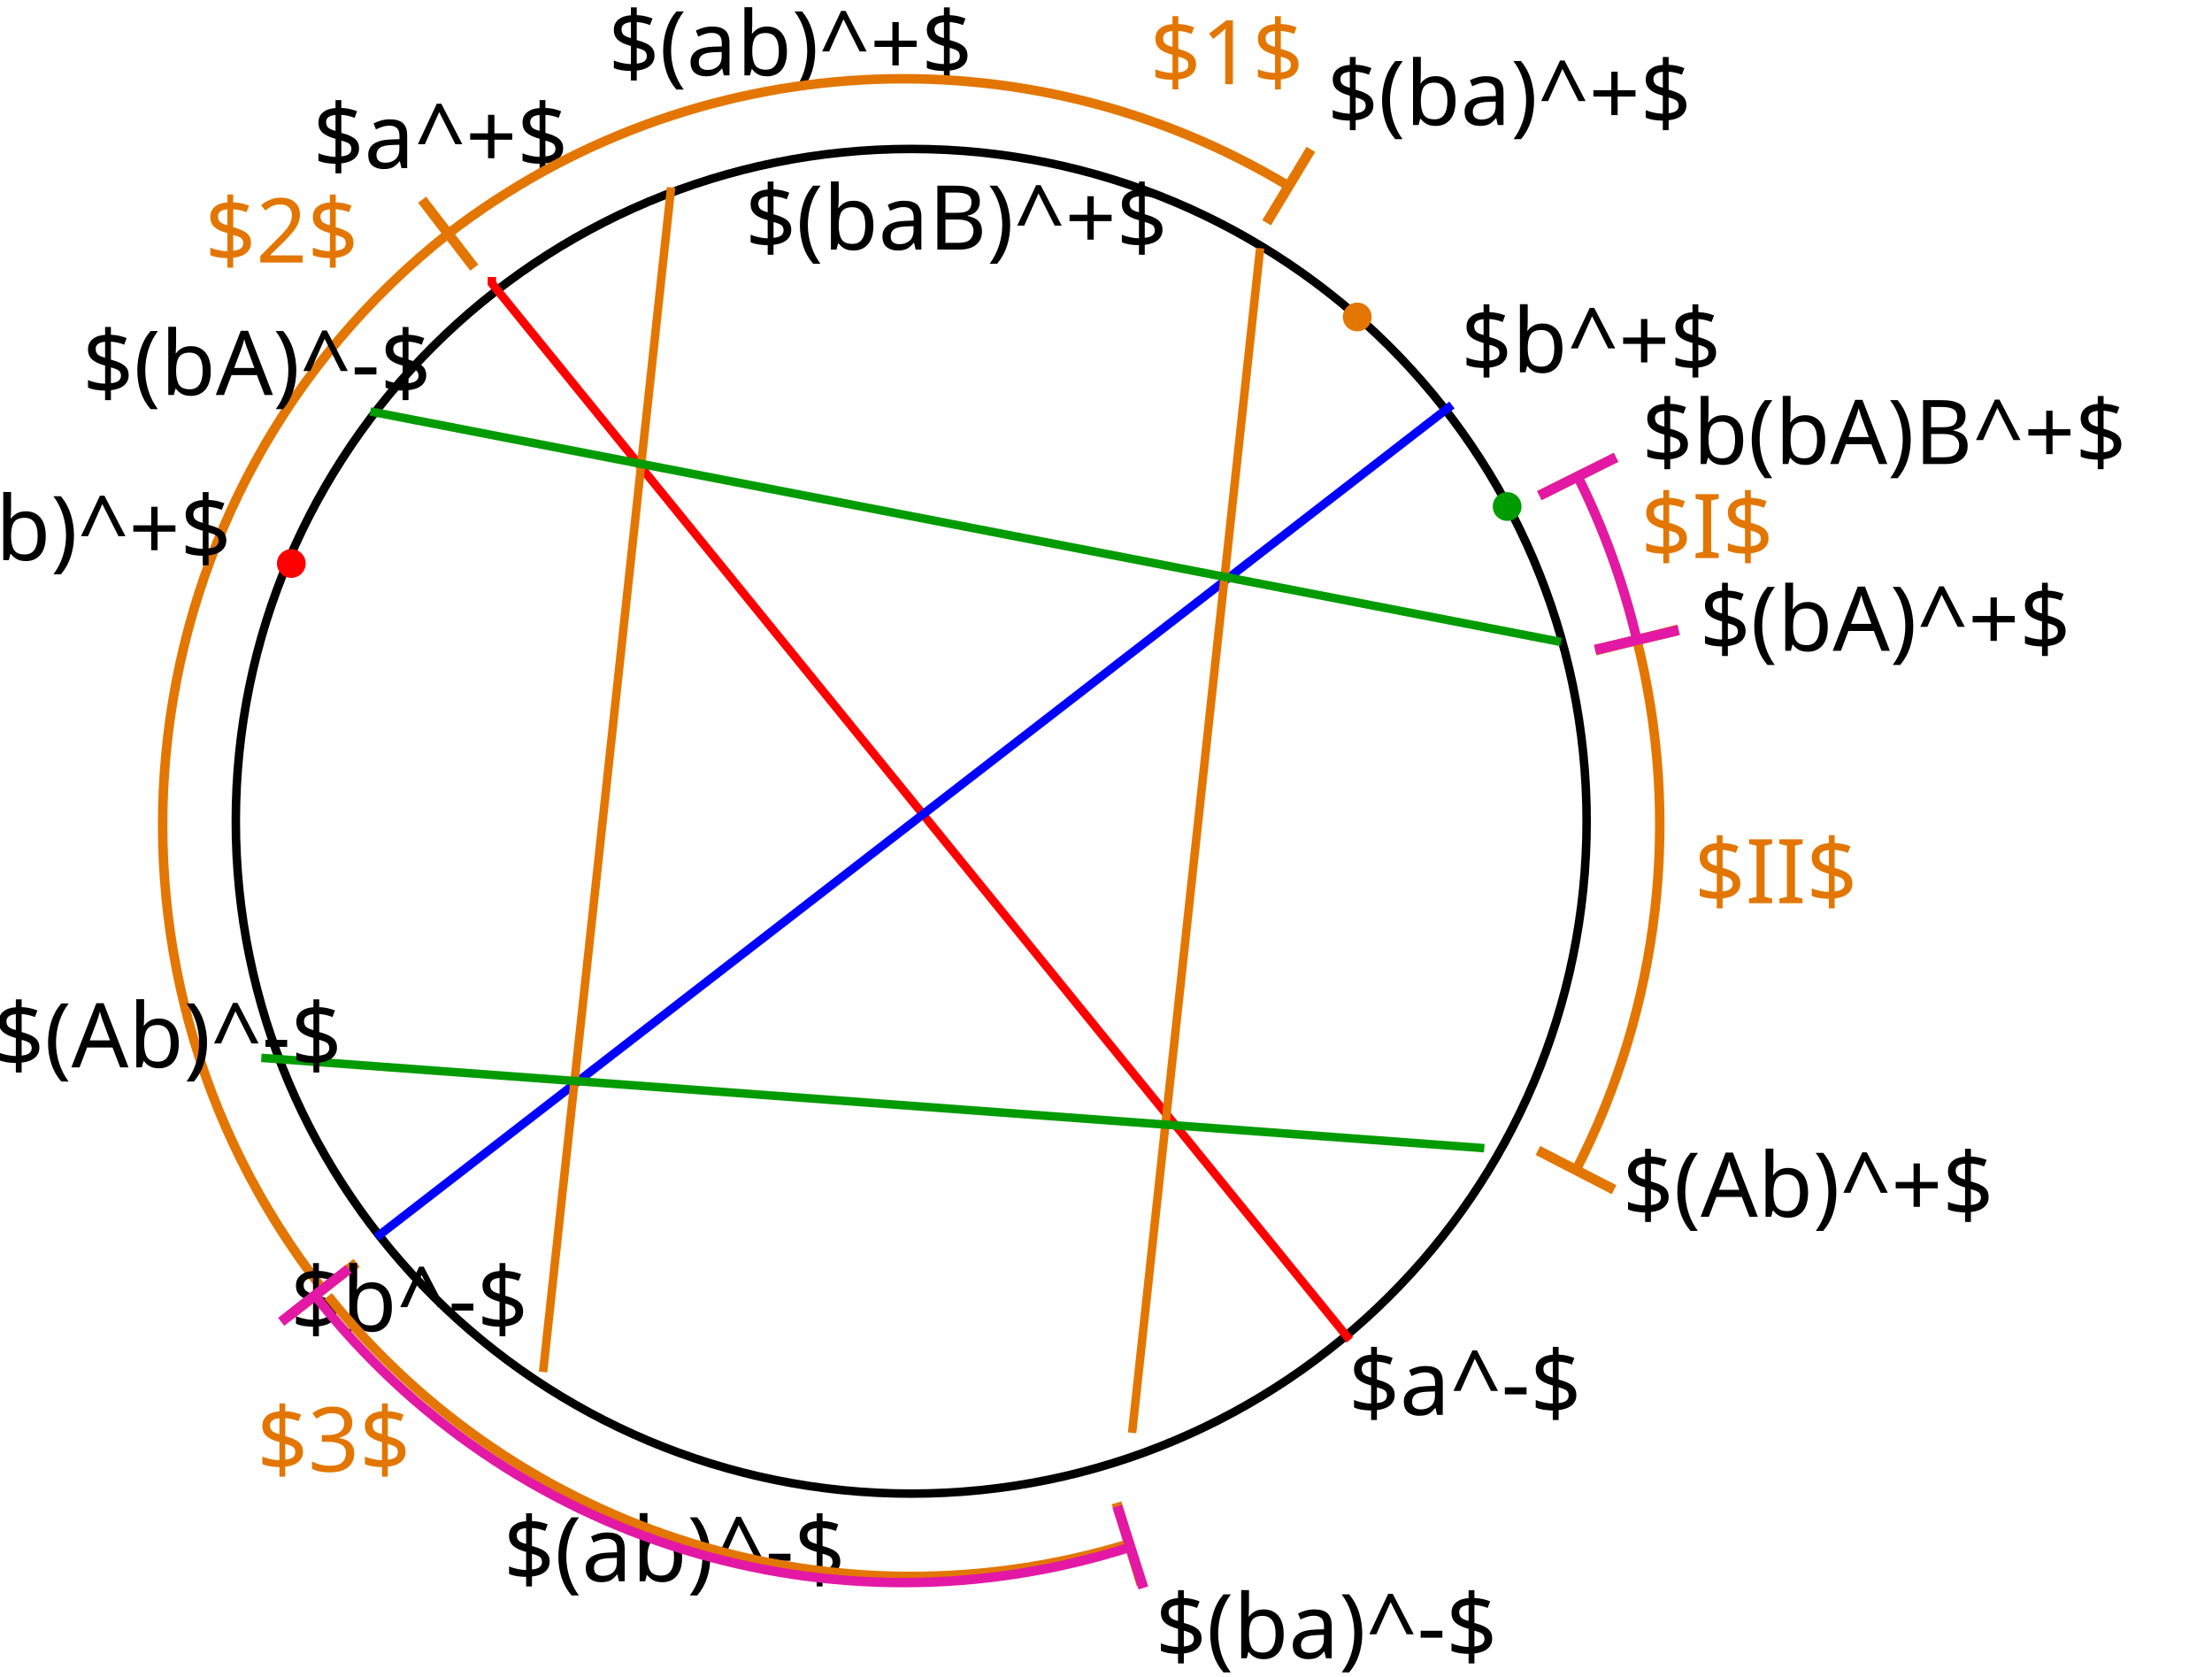
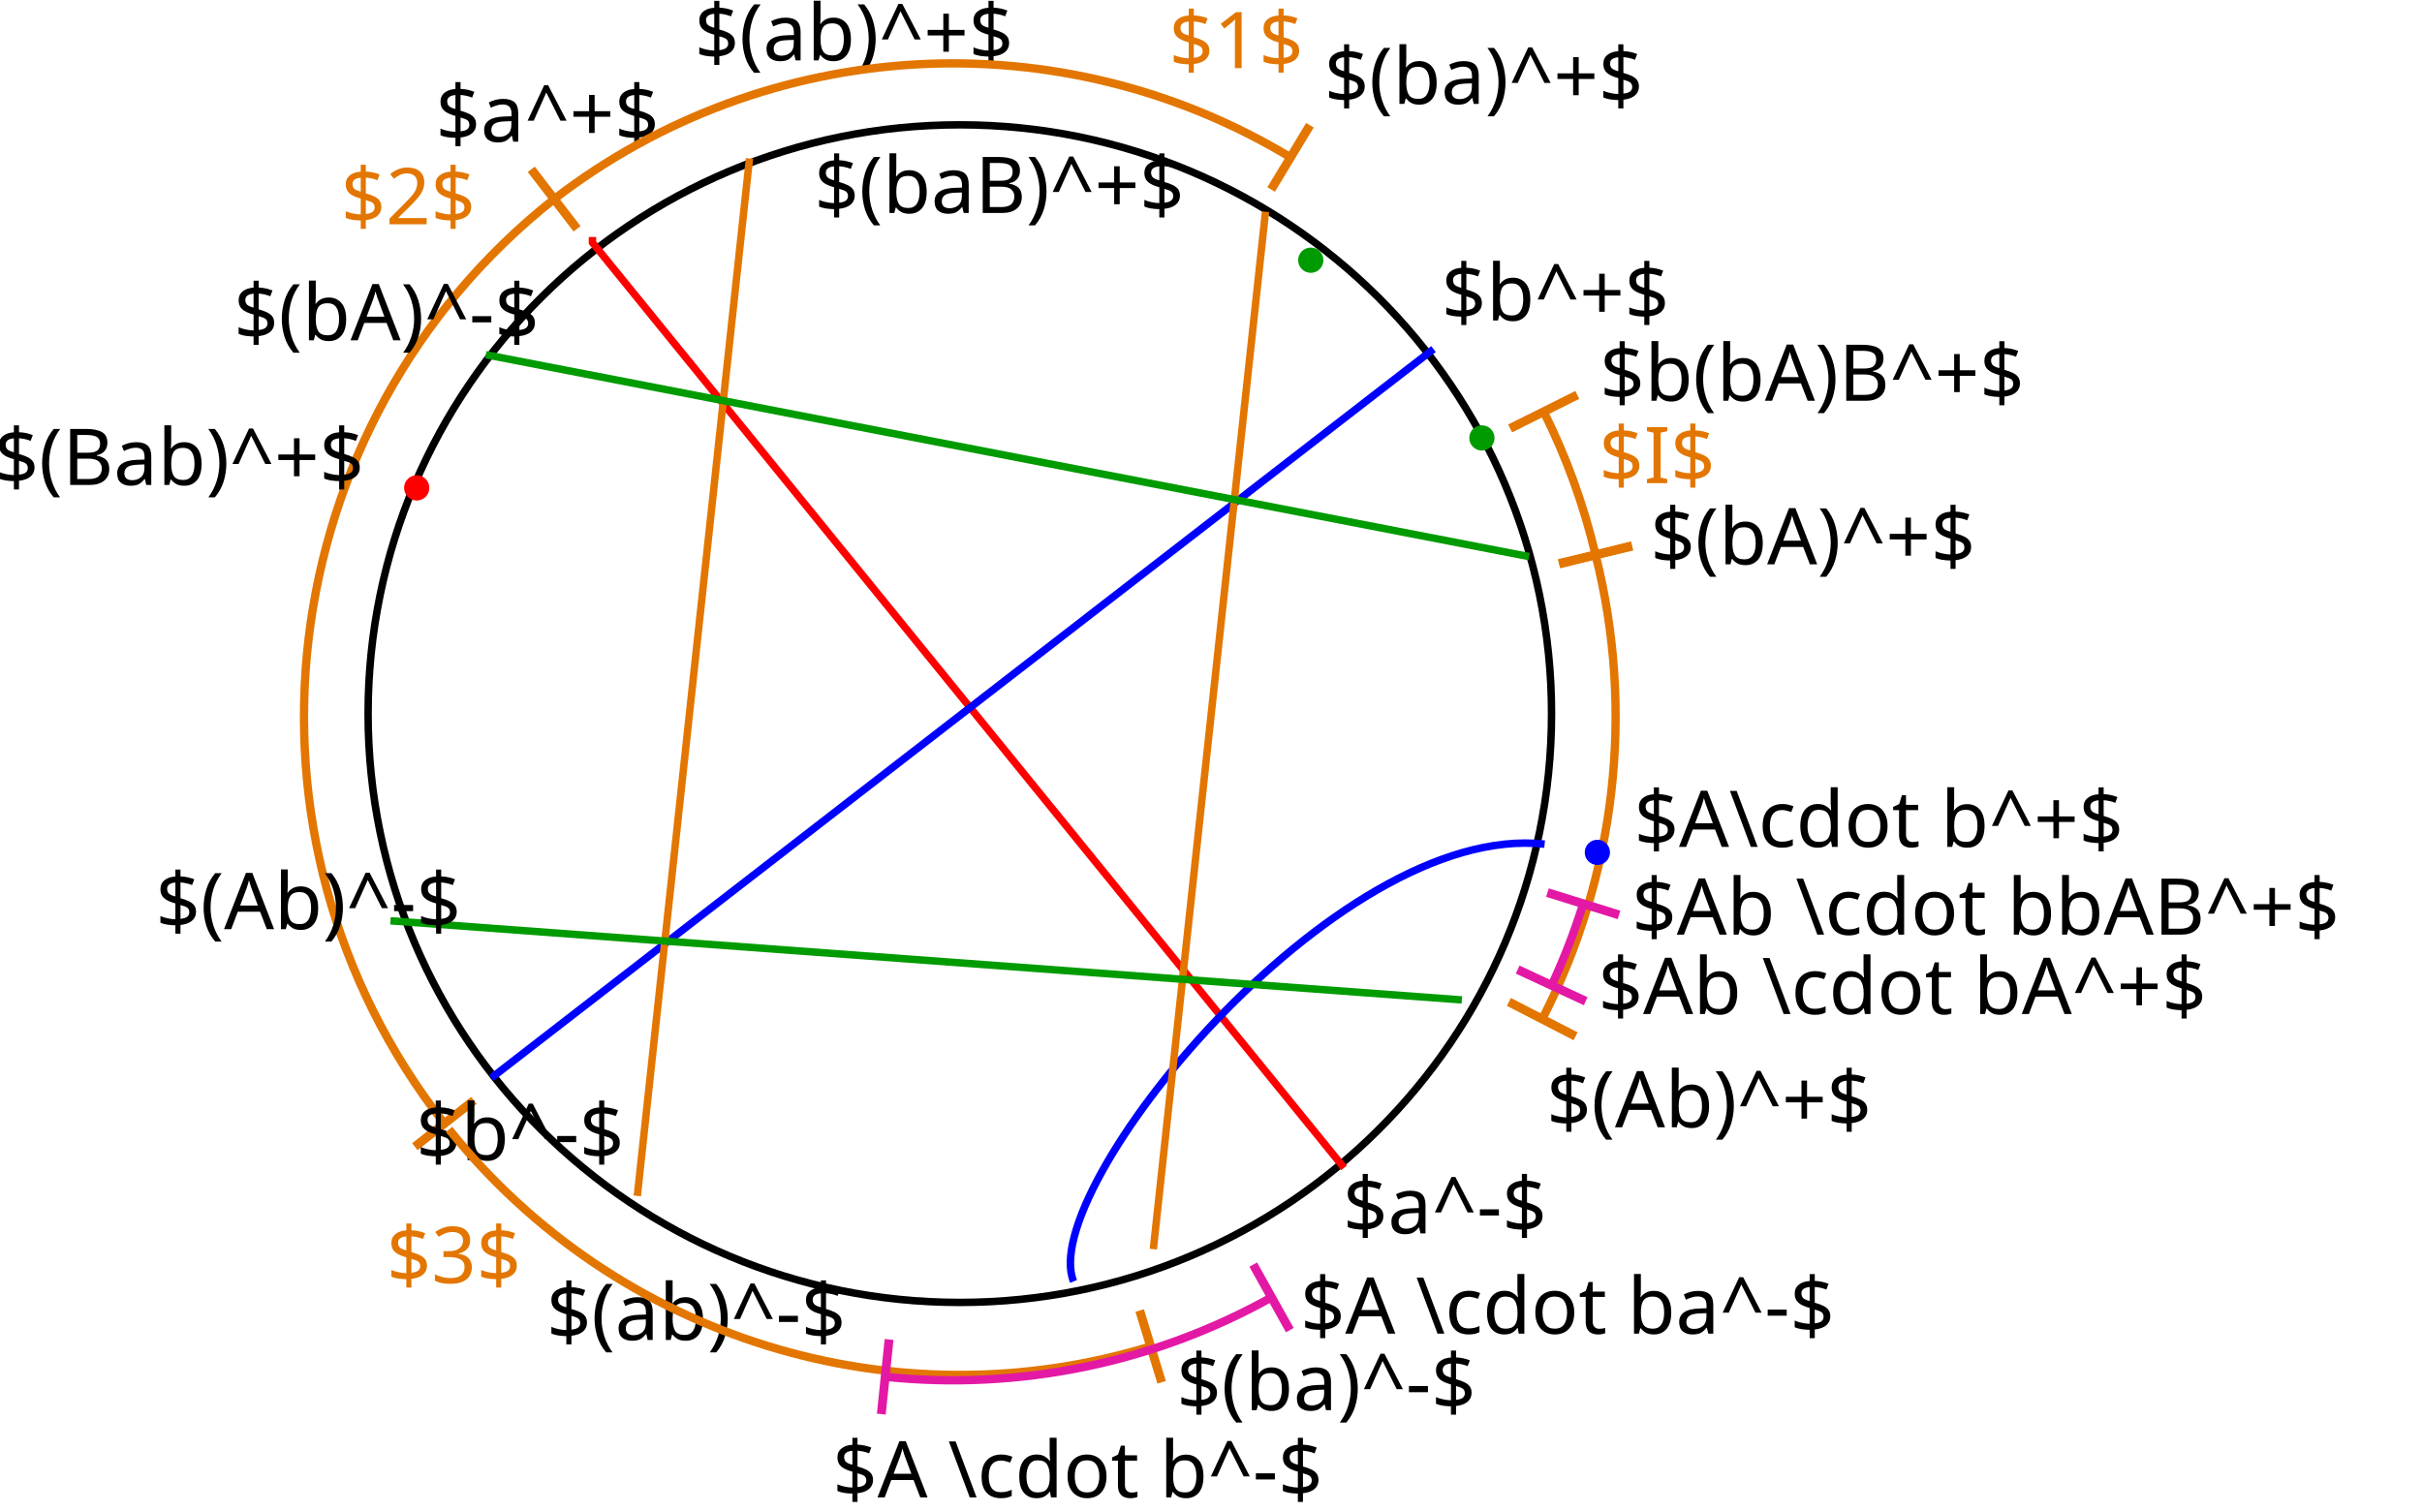
- <svg xmlns="http://www.w3.org/2000/svg" width="261.187mm" height="197.896mm" viewBox="0 0 261.187 197.896" version="1.1" id="svg8">
+ <svg xmlns="http://www.w3.org/2000/svg" width="326.434mm" height="203.722mm" viewBox="0 0 326.434 203.722" version="1.1" id="svg8">
  <defs id="defs2">
    <marker style="overflow:visible" id="marker2263" refX="0" refY="0" orient="auto">
      <path transform="scale(0.8)" style="fill:none;fill-opacity:0.75;fill-rule:evenodd;stroke:#e37600;stroke-width:1pt;stroke-opacity:1" d="M 0,5.65 V -5.65" id="path2261" />
    </marker>
    <marker style="overflow:visible" id="marker2187" refX="0" refY="0" orient="auto">
      <path transform="scale(0.8)" style="fill:none;fill-opacity:0.75;fill-rule:evenodd;stroke:#e37600;stroke-width:1pt;stroke-opacity:1" d="M 0,5.65 V -5.65" id="path2185" />
    </marker>
    <marker style="overflow:visible" id="StopL" refX="0" refY="0" orient="auto">
      <path transform="scale(0.8)" style="fill:none;fill-opacity:0.75;fill-rule:evenodd;stroke:#e37600;stroke-width:1pt;stroke-opacity:1" d="M 0,5.65 V -5.65" id="path1008" />
    </marker>
    <marker style="overflow:visible" id="DotS" refX="0" refY="0" orient="auto">
      <path transform="matrix(0.2,0,0,0.2,1.48,0.2)" style="fill:#e37600;fill-opacity:1;fill-rule:evenodd;stroke:#e37600;stroke-width:1pt;stroke-opacity:1" d="m -2.5,-1 c 0,2.76 -2.24,5 -5,5 -2.76,0 -5,-2.24 -5,-5 0,-2.76 2.24,-5 5,-5 2.76,0 5,2.24 5,5 z" id="path906" />
    </marker>
    <marker style="overflow:visible" id="marker1201" refX="0" refY="0" orient="auto">
      <path transform="matrix(-0.4,0,0,-0.4,-4,0)" style="fill:#0000ff;fill-opacity:1;fill-rule:evenodd;stroke:#0000ff;stroke-width:1pt;stroke-opacity:1" d="M 0,0 5,-5 -12.5,0 5,5 Z" id="path1199" />
    </marker>
    <marker style="overflow:visible" id="Arrow1Lend" refX="0" refY="0" orient="auto">
      <path transform="matrix(-0.8,0,0,-0.8,-10,0)" style="fill:#0000ff;fill-opacity:1;fill-rule:evenodd;stroke:#0000ff;stroke-width:1pt;stroke-opacity:1" d="M 0,0 5,-5 -12.5,0 5,5 Z" id="path842" />
    </marker>
    <marker style="overflow:visible" id="marker1123" refX="0" refY="0" orient="auto">
      <path transform="matrix(-0.4,0,0,-0.4,-4,0)" style="fill:#0000ff;fill-opacity:1;fill-rule:evenodd;stroke:#0000ff;stroke-width:1pt;stroke-opacity:1" d="M 0,0 5,-5 -12.5,0 5,5 Z" id="path1121" />
    </marker>
    <marker style="overflow:visible" id="Arrow1Mend" refX="0" refY="0" orient="auto">
      <path transform="matrix(-0.4,0,0,-0.4,-4,0)" style="fill:#0000ff;fill-opacity:1;fill-rule:evenodd;stroke:#0000ff;stroke-width:1pt;stroke-opacity:1" d="M 0,0 5,-5 -12.5,0 5,5 Z" id="path848" />
    </marker>
    <marker style="overflow:visible" id="marker2105-2" refX="0" refY="0" orient="auto">
      <path transform="scale(0.8)" style="fill:none;fill-opacity:0.75;fill-rule:evenodd;stroke:#e37600;stroke-width:1pt;stroke-opacity:1" d="M 0,5.65 V -5.65" id="path2103-1" />
    </marker>
    <marker style="overflow:visible" id="StopL-7" refX="0" refY="0" orient="auto">
      <path transform="scale(0.8)" style="fill:none;fill-opacity:0.75;fill-rule:evenodd;stroke:#e37600;stroke-width:1pt;stroke-opacity:1" d="M 0,5.65 V -5.65" id="path1008-0" />
    </marker>
    <marker style="overflow:visible" id="marker2105-2-6" refX="0" refY="0" orient="auto">
      <path transform="scale(0.8)" style="fill:none;fill-opacity:0.75;fill-rule:evenodd;stroke:#e319a5;stroke-width:1pt;stroke-opacity:1" d="M 0,5.65 V -5.65" id="path2103-1-4" />
    </marker>
    <marker style="overflow:visible" id="StopL-6" refX="0" refY="0" orient="auto">
      <path transform="scale(0.8)" style="fill:none;fill-opacity:0.75;fill-rule:evenodd;stroke:#e319a5;stroke-width:1pt;stroke-opacity:1" d="M 0,5.65 V -5.65" id="path1008-1" />
    </marker>
  </defs>
-   <g id="layer1" transform="translate(0.6274643,-23.99576)">
+   <g id="layer1" transform="translate(22.39608,-24.75171)">
    <ellipse style="fill:none;stroke:#000000;stroke-width:1.005;stroke-miterlimit:4;stroke-dasharray:none;stroke-opacity:1" id="path833" cx="106.967" cy="120.952" rx="79.751" ry="79.373" />
    <path style="fill:none;stroke:#ff0000;stroke-width:1;stroke-linecap:butt;stroke-linejoin:miter;stroke-miterlimit:4;stroke-dasharray:none;stroke-opacity:1" d="M 158.75,182.185 57.452,57.452 v -0.756" id="path835" />
    <path style="fill:none;stroke:#0000ff;stroke-width:1.014;stroke-linecap:butt;stroke-linejoin:miter;stroke-miterlimit:4;stroke-dasharray:none;stroke-opacity:1" d="M 43.826,170.064 170.813,71.808 v 0" id="path837" />
+     <path style="fill:none;stroke:#0000ff;stroke-width:1.014;stroke-linecap:butt;stroke-linejoin:miter;stroke-miterlimit:4;stroke-dasharray:none;stroke-opacity:1" d="m 122.298,197.491 c -5.016,-12.165 35.137,-62.068 63.487,-58.946" id="path837-3" />
    <path style="fill:none;stroke:#e37600;stroke-width:1;stroke-linecap:butt;stroke-linejoin:miter;stroke-miterlimit:4;stroke-dasharray:none;stroke-opacity:1" d="M 78.619,46.113 63.5,185.964" id="path1393" />
    <path style="fill:none;stroke:#e37600;stroke-width:1;stroke-linecap:butt;stroke-linejoin:miter;stroke-miterlimit:4;stroke-dasharray:none;stroke-opacity:1" d="M 148.167,53.295 133.048,193.146" id="path1393-8" />
    <path style="fill:none;stroke:#009b00;stroke-width:1;stroke-linecap:butt;stroke-linejoin:miter;stroke-miterlimit:4;stroke-dasharray:none;stroke-opacity:1" d="M 43.089,72.571 183.696,99.786" id="path1435" />
    <path style="fill:none;stroke:#009b00;stroke-width:1;stroke-linecap:butt;stroke-linejoin:miter;stroke-miterlimit:4;stroke-dasharray:none;stroke-opacity:1" d="M 30.229,148.882 174.634,159.546" id="path1437" />
    <path style="fill:none;stroke:#e37600;stroke-width:1.119;stroke-miterlimit:4;stroke-dasharray:none;stroke-opacity:1;marker-start:url(#marker2187)" id="path833-9" d="M 37.498,176.211 A 88.387,88.765 0 0 1 52.293,51.585" />
    <text xml:space="preserve" style="font-style:normal;font-weight:normal;font-size:10.583px;line-height:1.25;font-family:sans-serif;fill:#000000;fill-opacity:1;stroke:none;stroke-width:0.265" x="156.085" y="38.754" id="text1461">
      <tspan id="tspan1459" x="156.085" y="38.754" style="stroke-width:0.265">$(ba)^+$</tspan>
    </text>
    <text xml:space="preserve" style="font-style:normal;font-weight:normal;font-size:10.583px;line-height:1.25;font-family:sans-serif;fill:#000000;fill-opacity:1;stroke:none;stroke-width:0.265" x="71.198" y="32.896" id="text1461-8">
      <tspan id="tspan1459-8" x="71.198" y="32.896" style="stroke-width:0.265">$(ab)^+$</tspan>
    </text>
-     <text xml:space="preserve" style="font-style:normal;font-weight:normal;font-size:10.583px;line-height:1.25;font-family:sans-serif;fill:#000000;fill-opacity:1;stroke:none;stroke-width:0.265" x="135.796" y="219.763" id="text1461-3">
-       <tspan id="tspan1459-4" x="135.796" y="219.763" style="stroke-width:0.265">$(ba)^-$</tspan>
+     <text xml:space="preserve" style="font-style:normal;font-weight:normal;font-size:10.583px;line-height:1.25;font-family:sans-serif;fill:#000000;fill-opacity:1;stroke:none;stroke-width:0.265" x="136.174" y="214.849" id="text1461-3">
+       <tspan id="tspan1459-4" x="136.174" y="214.849" style="stroke-width:0.265">$(ba)^-$</tspan>
    </text>
-     <text xml:space="preserve" style="font-style:normal;font-weight:normal;font-size:10.583px;line-height:1.25;font-family:sans-serif;fill:#000000;fill-opacity:1;stroke:none;stroke-width:0.265" x="58.823" y="210.676" id="text1461-9">
-       <tspan id="tspan1459-7" x="58.823" y="210.676" style="stroke-width:0.265">$(ab)^-$</tspan>
+     <text xml:space="preserve" style="font-style:normal;font-weight:normal;font-size:10.583px;line-height:1.25;font-family:sans-serif;fill:#000000;fill-opacity:1;stroke:none;stroke-width:0.265" x="89.815" y="226.609" id="text1461-3-0">
+       <tspan id="tspan1459-4-8" x="89.815" y="226.609" style="stroke-width:0.265">$A \cdot b^-$</tspan>
+     </text>
+     <text xml:space="preserve" style="font-style:normal;font-weight:normal;font-size:10.583px;line-height:1.25;font-family:sans-serif;fill:#000000;fill-opacity:1;stroke:none;stroke-width:0.265" x="152.861" y="204.535" id="text1461-3-0-4">
+       <tspan id="tspan1459-4-8-7" x="152.861" y="204.535" style="stroke-width:0.265">$A \cdot ba^-$</tspan>
+     </text>
+     <text xml:space="preserve" style="font-style:normal;font-weight:normal;font-size:10.583px;line-height:1.25;font-family:sans-serif;fill:#000000;fill-opacity:1;stroke:none;stroke-width:0.265" x="193.002" y="161.446" id="text1461-3-0-4-7">
+       <tspan id="tspan1459-4-8-7-7" x="193.002" y="161.446" style="stroke-width:0.265">$Ab \cdot bA^+$</tspan>
+     </text>
+     <text xml:space="preserve" style="font-style:normal;font-weight:normal;font-size:10.583px;line-height:1.25;font-family:sans-serif;fill:#000000;fill-opacity:1;stroke:none;stroke-width:0.265" x="197.538" y="150.749" id="text1461-3-0-4-7-4">
+       <tspan id="tspan1459-4-8-7-7-4" x="197.538" y="150.749" style="stroke-width:0.265">$Ab \cdot bbAB^+$</tspan>
+     </text>
+     <text xml:space="preserve" style="font-style:normal;font-weight:normal;font-size:10.583px;line-height:1.25;font-family:sans-serif;fill:#000000;fill-opacity:1;stroke:none;stroke-width:0.265" x="197.841" y="138.918" id="text1461-3-0-4-7-4-7">
+       <tspan id="tspan1459-4-8-7-7-4-7" x="197.841" y="138.918" style="stroke-width:0.265">$A\cdot b^+$</tspan>
+     </text>
+     <text xml:space="preserve" style="font-style:normal;font-weight:normal;font-size:10.583px;line-height:1.25;font-family:sans-serif;fill:#000000;fill-opacity:1;stroke:none;stroke-width:0.265" x="51.263" y="205.384" id="text1461-9">
+       <tspan id="tspan1459-7" x="51.263" y="205.384" style="stroke-width:0.265">$(ab)^-$</tspan>
    </text>
    <text xml:space="preserve" style="font-style:normal;font-weight:normal;font-size:10.583px;line-height:1.25;font-family:sans-serif;fill:#000000;fill-opacity:1;stroke:none;stroke-width:0.265" x="171.878" y="67.954" id="text1461-1">
      <tspan id="tspan1459-1" x="171.878" y="67.954" style="stroke-width:0.265">$b^+$</tspan>
    </text>
    <text xml:space="preserve" style="font-style:normal;font-weight:normal;font-size:10.583px;line-height:1.25;font-family:sans-serif;fill:#000000;fill-opacity:1;stroke:none;stroke-width:0.265" x="33.665" y="181.141" id="text1461-1-9">
      <tspan id="tspan1459-1-5" x="33.665" y="181.141" style="stroke-width:0.265">$b^-$</tspan>
    </text>
    <text xml:space="preserve" style="font-style:normal;font-weight:normal;font-size:10.583px;line-height:1.25;font-family:sans-serif;fill:#000000;fill-opacity:1;stroke:none;stroke-width:0.265" x="36.318" y="43.85" id="text1461-1-6">
      <tspan id="tspan1459-1-8" x="36.318" y="43.85" style="stroke-width:0.265">$a^+$</tspan>
    </text>
    <text xml:space="preserve" style="font-style:normal;font-weight:normal;font-size:10.583px;line-height:1.25;font-family:sans-serif;fill:#000000;fill-opacity:1;stroke:none;stroke-width:0.265" x="158.599" y="191.03" id="text1461-1-6-0">
      <tspan id="tspan1459-1-8-5" x="158.599" y="191.03" style="stroke-width:0.265">$a^-$</tspan>
    </text>
    <text xml:space="preserve" style="font-style:normal;font-weight:normal;font-size:10.583px;line-height:1.25;font-family:sans-serif;fill:#000000;fill-opacity:1;stroke:none;stroke-width:0.265" x="9.11" y="70.627" id="text1461-5">
      <tspan id="tspan1459-0" x="9.11" y="70.627" style="stroke-width:0.265">$(bA)^-$</tspan>
    </text>
-     <text xml:space="preserve" style="font-style:normal;font-weight:normal;font-size:10.583px;line-height:1.25;font-family:sans-serif;fill:#000000;fill-opacity:1;stroke:none;stroke-width:0.265" x="190.949" y="167.646" id="text1461-5-2">
-       <tspan id="tspan1459-0-8" x="190.949" y="167.646" style="stroke-width:0.265">$(Ab)^+$</tspan>
+     <text xml:space="preserve" style="font-style:normal;font-weight:normal;font-size:10.583px;line-height:1.25;font-family:sans-serif;fill:#000000;fill-opacity:1;stroke:none;stroke-width:0.265" x="186.035" y="176.717" id="text1461-5-2">
+       <tspan id="tspan1459-0-8" x="186.035" y="176.717" style="stroke-width:0.265">$(Ab)^+$</tspan>
    </text>
    <text xml:space="preserve" style="font-style:normal;font-weight:normal;font-size:10.583px;line-height:1.25;font-family:sans-serif;fill:#000000;fill-opacity:1;stroke:none;stroke-width:0.265" x="200.036" y="100.828" id="text1461-5-3">
      <tspan id="tspan1459-0-1" x="200.036" y="100.828" style="stroke-width:0.265">$(bA)^+$</tspan>
    </text>
    <text xml:space="preserve" style="font-style:normal;font-weight:normal;font-size:10.583px;line-height:1.25;font-family:sans-serif;fill:#000000;fill-opacity:1;stroke:none;stroke-width:0.265" x="-1.428" y="150.006" id="text1461-5-28">
      <tspan id="tspan1459-0-2" x="-1.428" y="150.006" style="stroke-width:0.265">$(Ab)^-$</tspan>
    </text>
    <text xml:space="preserve" style="font-style:normal;font-weight:normal;font-size:10.583px;line-height:1.25;font-family:sans-serif;fill:#000000;fill-opacity:1;stroke:none;stroke-width:0.265" x="193.225" y="78.777" id="text1461-1-5">
      <tspan id="tspan1459-1-3" x="193.225" y="78.777" style="stroke-width:0.265">$b(bA)B^+$</tspan>
    </text>
    <circle style="fill:#009b00;fill-opacity:1;stroke:#009b00;stroke-width:1;stroke-miterlimit:4;stroke-dasharray:none;stroke-opacity:1" id="path1727" cx="177.333" cy="83.789" r="1.203" />
+     <circle style="fill:#009b00;fill-opacity:1;stroke:#009b00;stroke-width:1;stroke-miterlimit:4;stroke-dasharray:none;stroke-opacity:1" id="path1727-1" cx="154.269" cy="59.83" r="1.203" />
    <path style="fill:none;stroke:#e37600;stroke-width:1.119;stroke-miterlimit:4;stroke-dasharray:none;stroke-opacity:1;marker-start:url(#StopL);marker-end:url(#StopL)" id="path833-9-9" d="m 192.652,99.548 a 88.387,88.765 0 0 1 -7.188,62.583" />
    <path style="fill:none;stroke:#e37600;stroke-width:1.119;stroke-miterlimit:4;stroke-dasharray:none;stroke-opacity:1;marker-start:url(#marker2263)" id="path833-9-0" d="M 132.688,206.254 A 88.387,88.765 0 0 1 38.124,177.001" />
    <text xml:space="preserve" style="font-style:normal;font-weight:normal;font-size:10.583px;line-height:1.25;font-family:sans-serif;fill:#e37600;fill-opacity:1;stroke:none;stroke-width:0.265;stroke-miterlimit:4;stroke-dasharray:none" x="23.55" y="54.99" id="text2339-2">
      <tspan id="tspan2337-6" x="23.55" y="54.99" style="fill:#e37600;fill-opacity:1;stroke-width:0.265;stroke-miterlimit:4;stroke-dasharray:none">$2$</tspan>
    </text>
    <text xml:space="preserve" style="font-style:normal;font-weight:normal;font-size:10.583px;line-height:1.25;font-family:sans-serif;fill:#e37600;fill-opacity:1;stroke:none;stroke-width:0.265;stroke-miterlimit:4;stroke-dasharray:none" x="29.697" y="197.712" id="text2339-1">
      <tspan id="tspan2337-0" x="29.697" y="197.712" style="fill:#e37600;fill-opacity:1;stroke-width:0.265;stroke-miterlimit:4;stroke-dasharray:none">$3$</tspan>
-     </text>
-     <text xml:space="preserve" style="font-style:normal;font-weight:normal;font-size:10.583px;line-height:1.25;font-family:sans-serif;fill:#e37600;fill-opacity:1;stroke:none;stroke-width:0.265;stroke-miterlimit:4;stroke-dasharray:none" x="199.413" y="130.627" id="text2339-29">
-       <tspan id="tspan2337-2" x="199.413" y="130.627" style="fill:#e37600;fill-opacity:1;stroke-width:0.265;stroke-miterlimit:4;stroke-dasharray:none">$II$</tspan>
    </text>
    <circle style="fill:#ff0000;fill-opacity:1;stroke:#ff0000;stroke-width:1;stroke-miterlimit:4;stroke-dasharray:none;stroke-opacity:1" id="path1727-0" cx="33.768" cy="90.52" r="1.203" />
    <text xml:space="preserve" style="font-style:normal;font-weight:normal;font-size:10.583px;line-height:1.25;font-family:sans-serif;fill:#000000;fill-opacity:1;stroke:none;stroke-width:0.265" x="-23.197" y="90.125" id="text1461-5-9">
      <tspan id="tspan1459-0-4" x="-23.197" y="90.125" style="stroke-width:0.265">$(Bab)^+$</tspan>
    </text>
    <path style="fill:none;stroke:#e37600;stroke-width:1.119;stroke-miterlimit:4;stroke-dasharray:none;stroke-opacity:1;marker-start:url(#marker2105-2);marker-end:url(#marker2105-2)" id="path833-9-6-8" d="m 52.293,51.585 a 88.387,88.765 0 0 1 99.248,-5.622" />
    <path style="fill:none;stroke:#e37600;stroke-width:1.119;stroke-miterlimit:4;stroke-dasharray:none;stroke-opacity:1;marker-start:url(#StopL-7);marker-end:url(#StopL-7)" id="path833-9-9-2" d="m 185.663,80.247 a 88.387,88.765 0 0 1 6.989,19.301" />
    <text xml:space="preserve" style="font-style:normal;font-weight:normal;font-size:10.583px;line-height:1.25;font-family:sans-serif;fill:#e37600;fill-opacity:1;stroke:none;stroke-width:0.265;stroke-miterlimit:4;stroke-dasharray:none" x="193.1" y="89.879" id="text2339-8">
      <tspan id="tspan2337-1" x="193.1" y="89.879" style="fill:#e37600;fill-opacity:1;stroke-width:0.265;stroke-miterlimit:4;stroke-dasharray:none">$I$</tspan>
    </text>
    <text xml:space="preserve" style="font-style:normal;font-weight:normal;font-size:10.583px;line-height:1.25;font-family:sans-serif;fill:#e37600;fill-opacity:1;stroke:none;stroke-width:0.265;stroke-miterlimit:4;stroke-dasharray:none" x="135.145" y="33.939" id="text2339">
      <tspan id="tspan2337" x="135.145" y="33.939" style="fill:#e37600;fill-opacity:1;stroke-width:0.265;stroke-miterlimit:4;stroke-dasharray:none">$1$</tspan>
    </text>
-     <path style="fill:none;stroke:#e319a5;stroke-width:1.119;stroke-miterlimit:4;stroke-dasharray:none;stroke-opacity:1;marker-start:url(#marker2105-2-6);marker-end:url(#marker2105-2-6)" id="path833-9-6-8-5" d="M 132.841,206.643 A 88.387,88.765 0 0 1 36.554,176.927" />
+     <path style="fill:none;stroke:#e319a5;stroke-width:1.119;stroke-miterlimit:4;stroke-dasharray:none;stroke-opacity:1;marker-start:url(#marker2105-2-6);marker-end:url(#marker2105-2-6)" id="path833-9-6-8-5" d="M 148.978,199.642 A 88.387,88.765 0 0 1 96.909,210.35" />
    <text xml:space="preserve" style="font-style:normal;font-weight:normal;font-size:10.583px;line-height:1.25;font-family:sans-serif;fill:#000000;fill-opacity:1;stroke:none;stroke-width:0.265" x="87.348" y="53.462" id="text1461-5-9-6">
      <tspan id="tspan1459-0-4-6" x="87.348" y="53.462" style="stroke-width:0.265">$(baB)^+$</tspan>
    </text>
-     <circle style="fill:#e37600;fill-opacity:1;stroke:#e37600;stroke-width:1;stroke-miterlimit:4;stroke-dasharray:none;stroke-opacity:1" id="path1727-0-6" cx="159.634" cy="61.415" r="1.203" />
-     <path style="fill:none;stroke:#e319a5;stroke-width:1.119;stroke-miterlimit:4;stroke-dasharray:none;stroke-opacity:1;marker-start:url(#StopL-6);marker-end:url(#StopL-6)" id="path833-9-9-4" d="m 185.663,80.247 a 88.387,88.765 0 0 1 6.989,19.301" />
+     <circle style="fill:#0000ff;fill-opacity:1;stroke:#0000ff;stroke-width:1;stroke-miterlimit:4;stroke-dasharray:none;stroke-opacity:1" id="path1727-0-6" cx="192.896" cy="139.656" r="1.203" />
+     <path style="fill:none;stroke:#e319a5;stroke-width:1.119;stroke-miterlimit:4;stroke-dasharray:none;stroke-opacity:1;marker-start:url(#StopL-6);marker-end:url(#StopL-6)" id="path833-9-9-4" d="m 190.989,146.584 a 88.387,88.765 0 0 1 -4.255,11.006" />
  </g>
</svg>
